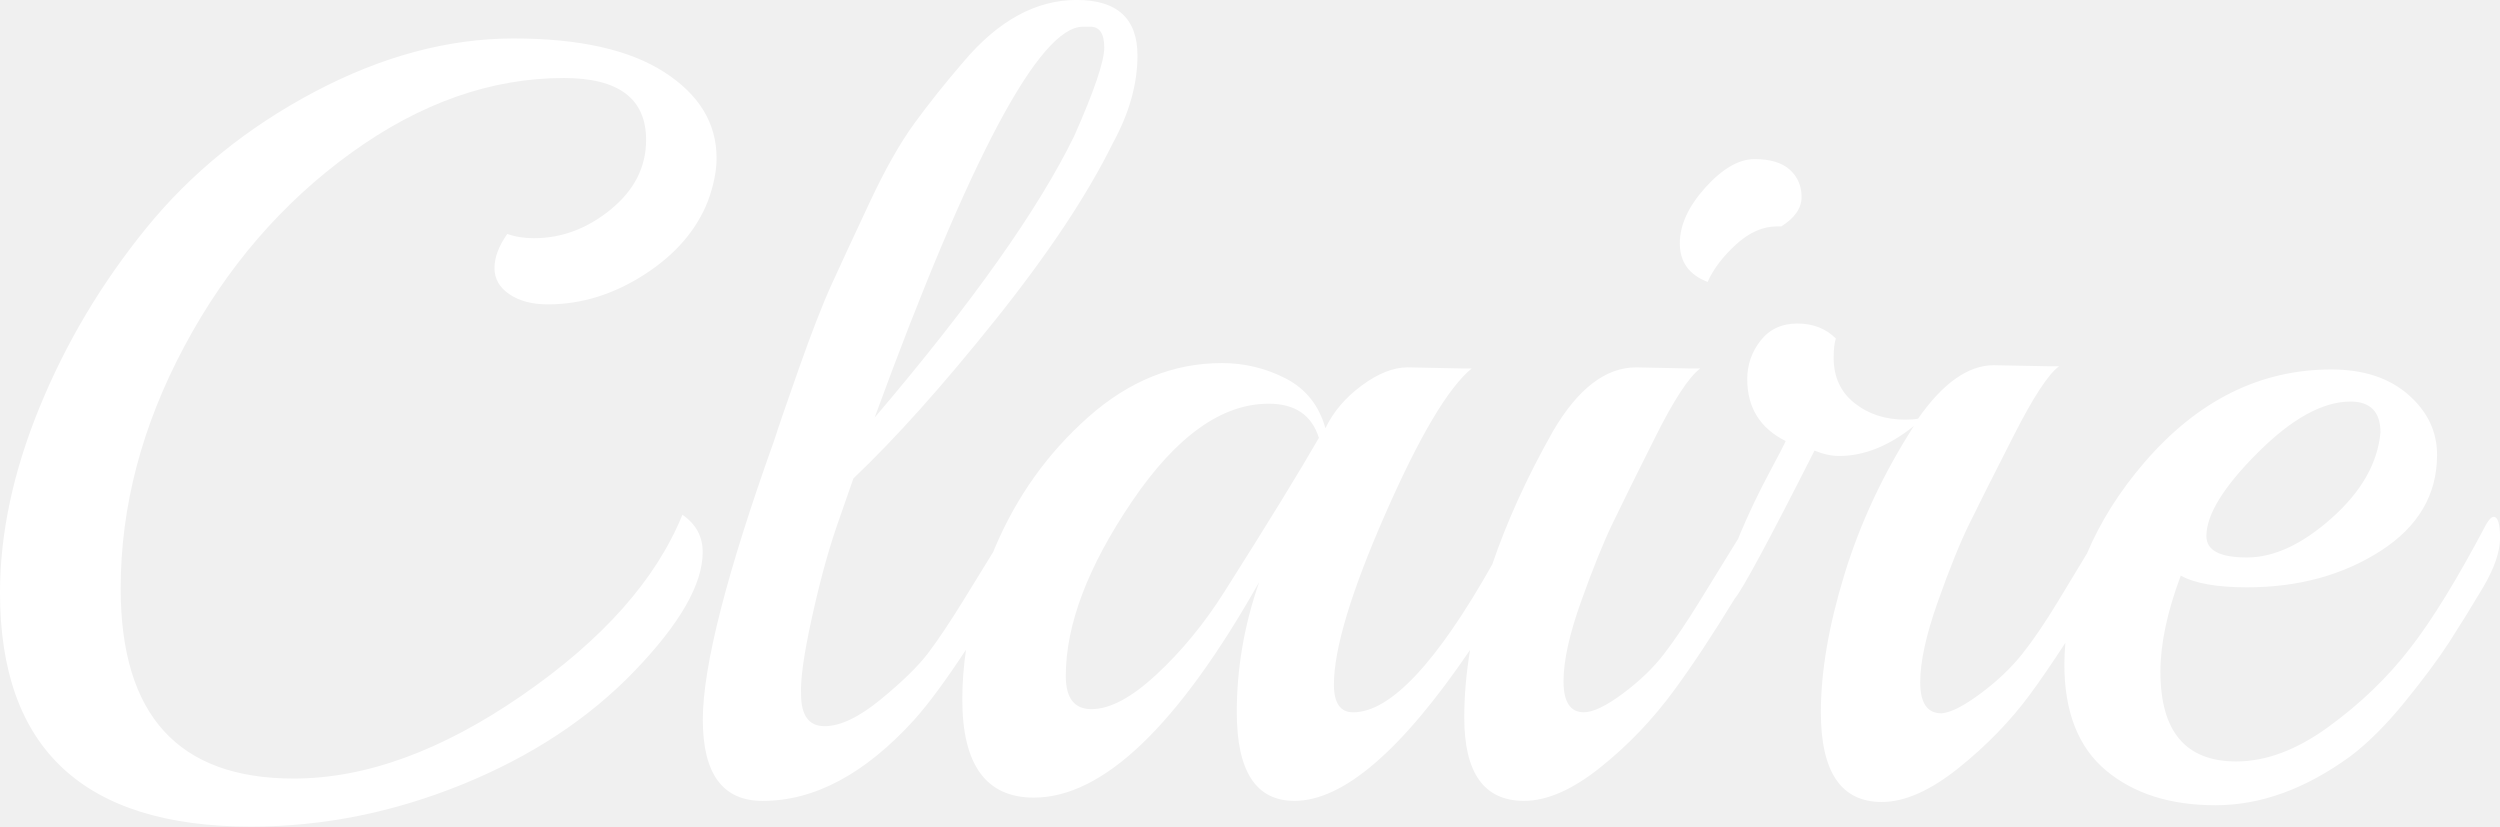
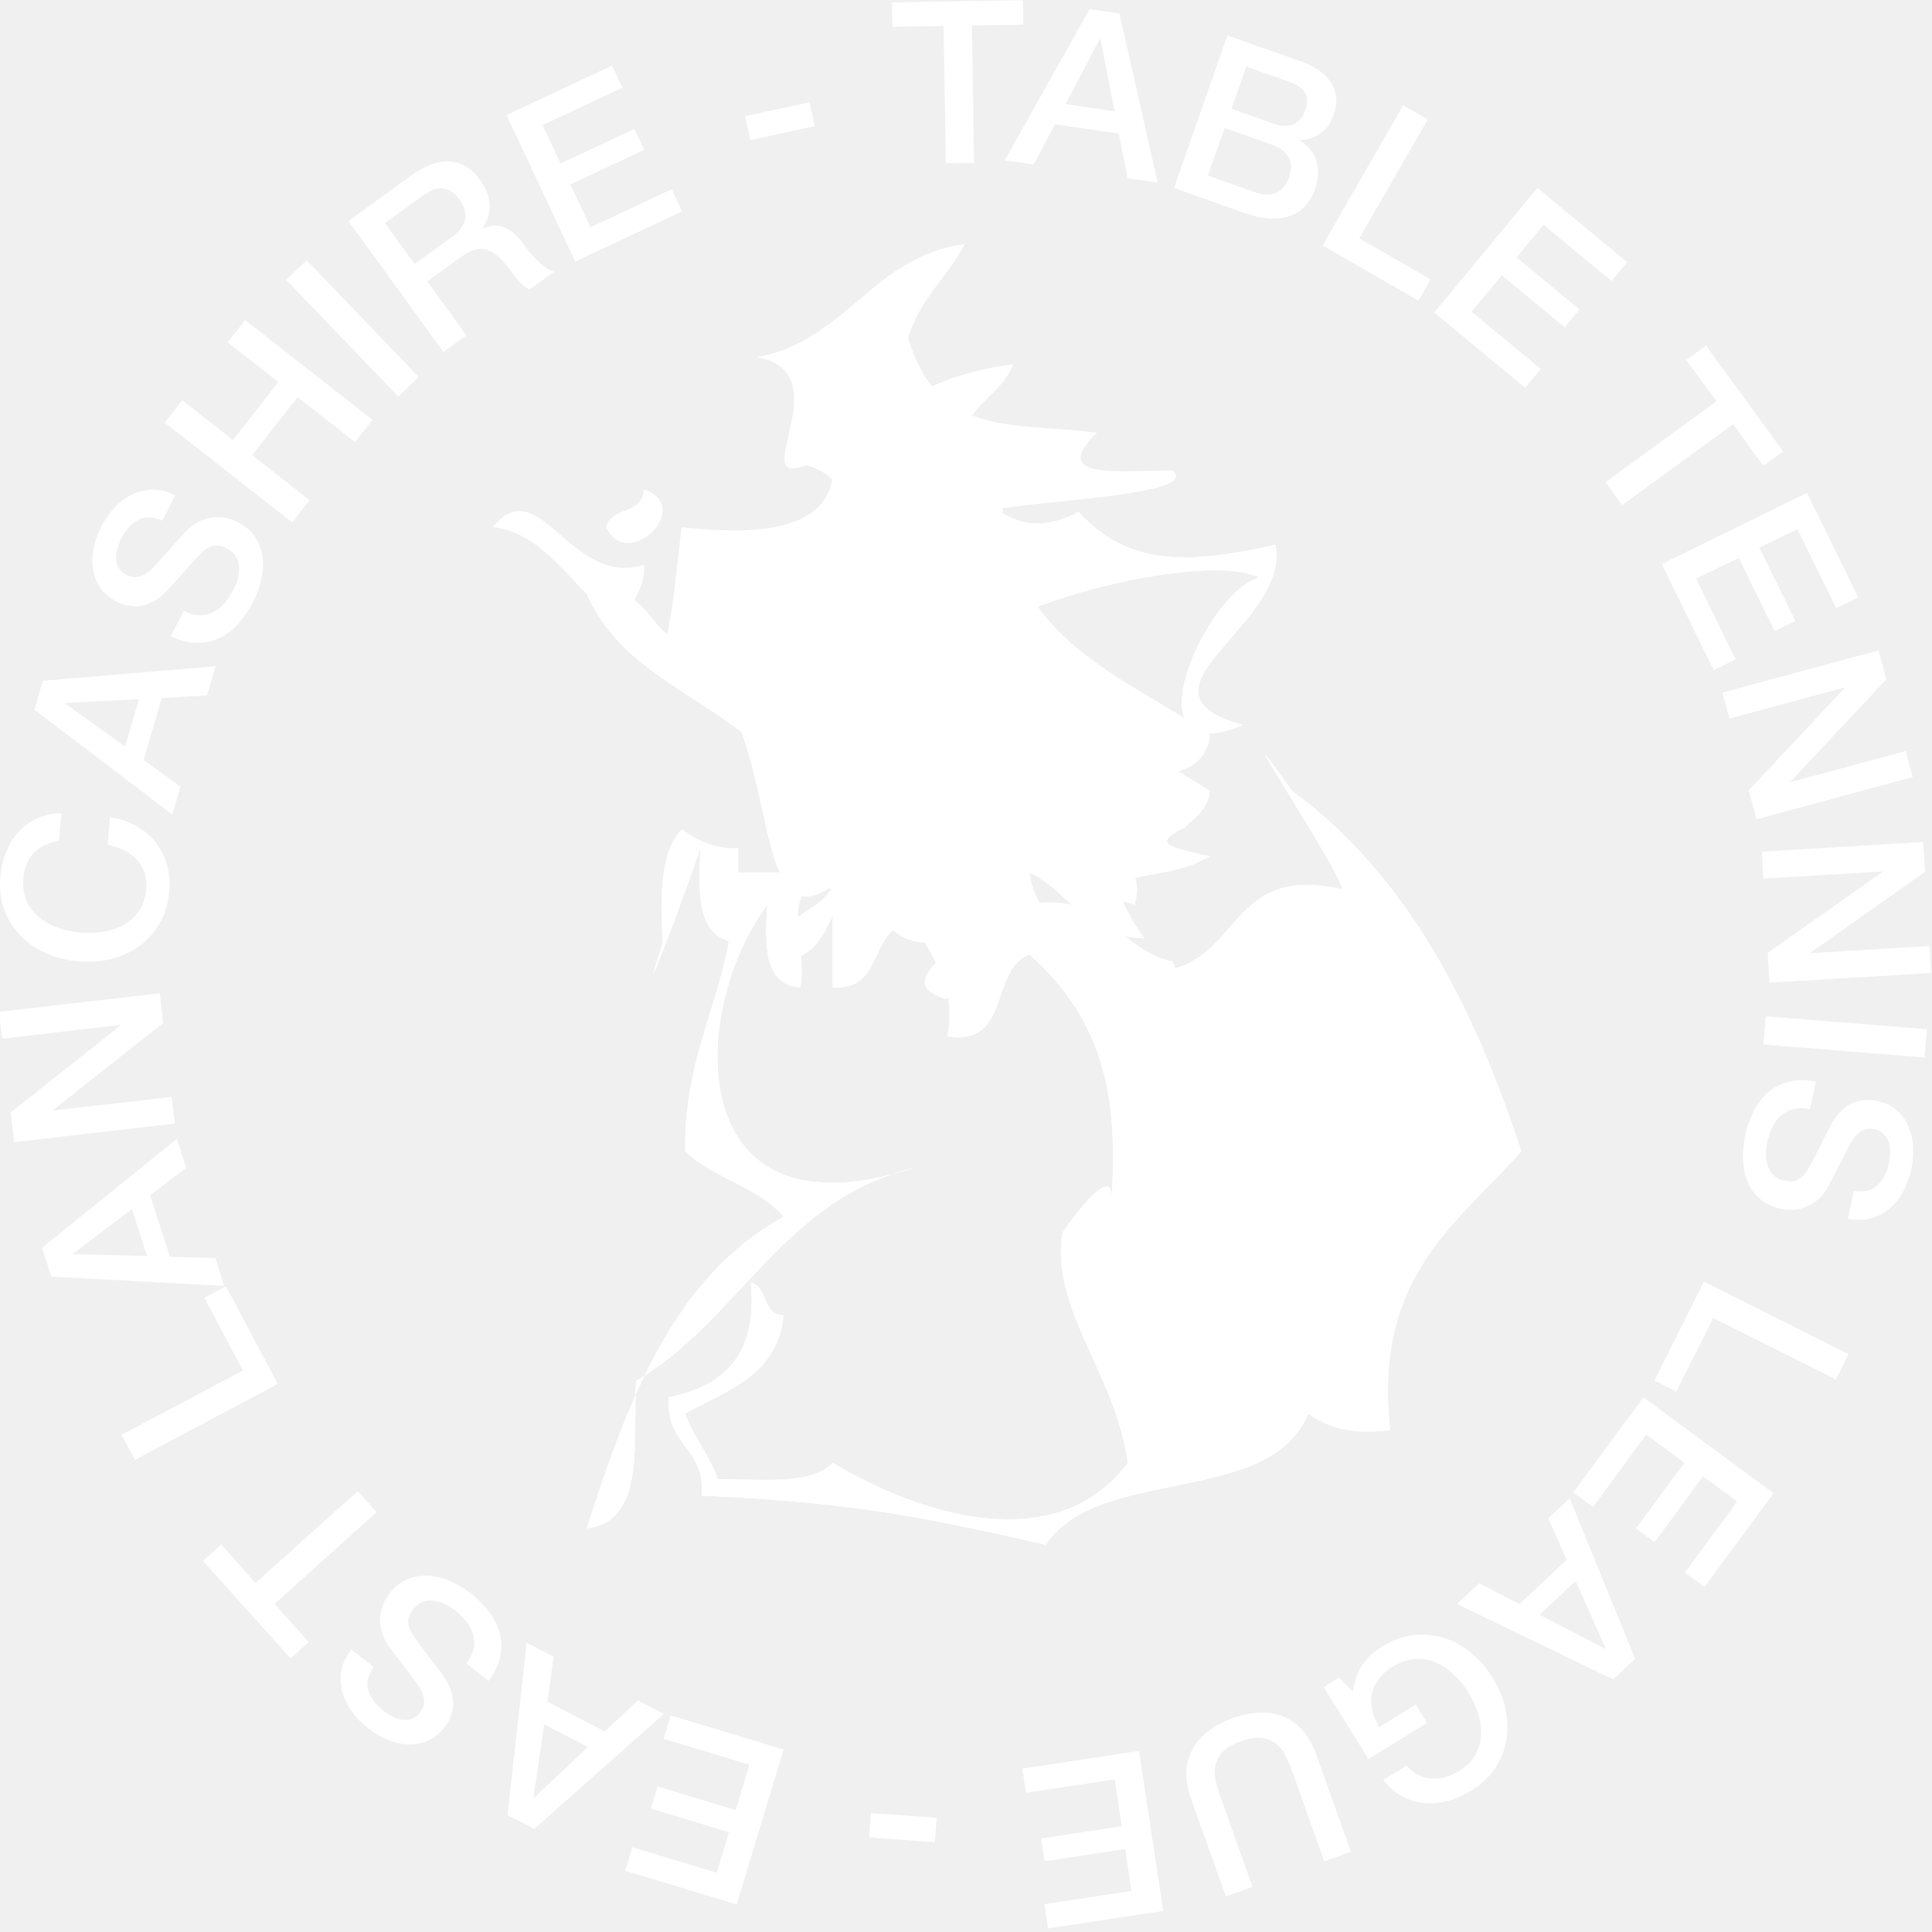
- <svg xmlns="http://www.w3.org/2000/svg" version="1.1" id="Layer_1" x="0px" y="0px" width="200px" height="66.129px" viewBox="0 0 200 66.129" enable-background="new 0 0 200 66.129" xml:space="preserve">
+ <svg xmlns="http://www.w3.org/2000/svg" version="1.1" id="Layer_1" x="0px" y="0px" width="400px" height="400px" viewBox="0 0 400 400" enable-background="new 0 0 400 400" xml:space="preserve">
  <g>
-     <g>
-       <path fill="#FFFFFF" d="M54.592,41.18c-2.108,5.188-6.377,9.996-12.815,14.438c-6.435,4.445-12.529,6.666-18.282,6.666    c-9.228,0-13.841-5.066-13.841-15.205c0-6.551,1.694-13,5.084-19.352c3.387-6.35,7.846-11.518,13.37-15.507    c5.523-3.987,11.192-5.979,17-5.979c4.388,0,6.58,1.652,6.58,4.954c0,2.165-0.94,4.016-2.819,5.554s-3.929,2.307-6.151,2.307    c-0.8,0-1.511-0.114-2.135-0.344c-0.684,0.972-1.025,1.881-1.025,2.736c0,0.854,0.398,1.552,1.193,2.091    c0.8,0.543,1.825,0.811,3.076,0.811c2.678,0,5.255-0.796,7.734-2.391c2.476-1.595,4.17-3.558,5.081-5.894    c0.455-1.251,0.684-2.392,0.684-3.417c0-2.792-1.396-5.083-4.186-6.878c-2.792-1.794-6.808-2.693-12.045-2.693    c-5.241,0-10.554,1.427-15.937,4.273c-5.383,2.85-9.866,6.48-13.455,10.895c-3.588,4.415-6.437,9.197-8.545,14.354    C1.052,37.748,0,42.686,0,47.414c0,12.479,6.691,18.715,20.076,18.715c5.753,0,11.392-1.133,16.919-3.379    c5.523-2.25,10.106-5.266,13.752-9.053c3.646-3.785,5.469-6.963,5.469-9.525C56.217,42.916,55.675,41.922,54.592,41.18z     M136.611,22.554c0.453-1.025,1.207-2.02,2.263-2.989c1.056-0.967,2.147-1.453,3.292-1.453h0.338    c1.086-0.681,1.622-1.465,1.622-2.349c0-0.884-0.313-1.611-0.935-2.181c-0.627-0.566-1.568-0.854-2.822-0.854    c-1.256,0-2.563,0.757-3.932,2.266c-1.362,1.51-2.052,3.002-2.052,4.483C134.389,20.962,135.128,21.987,136.611,22.554z     M199.494,41.348c-0.178,0-0.374,0.207-0.604,0.604c-2.279,4.323-4.313,7.647-6.109,9.948c-1.79,2.312-3.955,4.394-6.487,6.235    c-2.539,1.853-5.001,2.781-7.394,2.781c-4.047,0-6.067-2.396-6.067-7.181c0-2.221,0.542-4.784,1.628-7.686    c1.133,0.625,2.902,0.938,5.296,0.938c4.101,0,7.657-0.972,10.681-2.906c3.017-1.938,4.527-4.5,4.527-7.688    c0-1.881-0.771-3.486-2.311-4.828c-1.537-1.339-3.588-2.008-6.149-2.008c-5.692,0-10.681,2.479-14.948,7.433    c-2.013,2.335-3.533,4.768-4.6,7.29c-0.669,1.108-1.426,2.364-2.283,3.774c-1.049,1.738-2.021,3.161-2.9,4.27    c-0.887,1.111-1.996,2.168-3.336,3.162c-1.336,0.992-2.375,1.525-3.117,1.58c-1.139,0-1.704-0.826-1.704-2.479    c0-1.646,0.469-3.801,1.409-6.446c0.936-2.647,1.791-4.758,2.563-6.326c0.767-1.563,1.937-3.883,3.504-6.959    c1.563-3.075,2.773-4.926,3.632-5.555h-0.856l-4.36-0.084c-2.049,0-4.07,1.423-6.061,4.271c-0.229,0.057-0.572,0.083-1.03,0.083    c-1.593,0-2.942-0.438-4.056-1.324c-1.113-0.879-1.67-2.092-1.67-3.63c0-0.682,0.063-1.197,0.177-1.538    c-0.802-0.796-1.828-1.197-3.076-1.197c-1.255,0-2.235,0.458-2.948,1.368c-0.712,0.912-1.066,1.937-1.066,3.077    c0,2.28,1.023,3.929,3.074,4.957c-0.06,0.168-0.5,1.024-1.326,2.563c-0.824,1.539-1.592,3.147-2.303,4.823    c-0.063,0.151-0.111,0.283-0.17,0.429c-0.107,0.172-0.22,0.353-0.344,0.556c-0.771,1.254-1.682,2.733-2.738,4.444    c-1.05,1.707-2.009,3.119-2.859,4.228c-0.854,1.11-1.952,2.168-3.291,3.162c-1.338,0.991-2.375,1.493-3.117,1.493    c-1.08,0-1.623-0.825-1.623-2.479c0-1.651,0.473-3.787,1.412-6.403c0.939-2.621,1.777-4.703,2.521-6.24    c0.735-1.532,1.862-3.813,3.379-6.834c1.502-3.018,2.713-4.868,3.625-5.549h-0.853l-4.274-0.087c-2.449,0-4.668,1.71-6.664,5.126    c-2.086,3.691-3.685,7.231-4.849,10.639c-4.444,7.881-8.155,11.83-11.128,11.83c-1.023,0-1.538-0.74-1.538-2.219    c0-2.848,1.369-7.396,4.103-13.629c2.736-6.234,5.043-10.125,6.922-11.662h-0.855l-4.27-0.087c-1.139,0-2.363,0.486-3.674,1.453    c-1.313,0.968-2.279,2.108-2.906,3.417c-0.512-1.822-1.565-3.146-3.159-3.973c-1.599-0.826-3.304-1.239-5.126-1.239    c-3.874,0-7.436,1.439-10.68,4.315c-3.248,2.876-5.738,6.362-7.475,10.462c-0.044,0.104-0.082,0.208-0.125,0.313    c-0.706,1.146-1.516,2.461-2.438,3.963c-1.056,1.707-1.982,3.088-2.777,4.145c-0.8,1.055-2.066,2.289-3.803,3.715    c-1.737,1.424-3.232,2.135-4.484,2.135c-1.254,0-1.881-0.854-1.881-2.563c-0.057-1.195,0.229-3.217,0.856-6.068    c0.624-2.844,1.282-5.264,1.962-7.26l1.369-3.928c3.359-3.188,7.146-7.42,11.361-12.69c4.215-5.268,7.349-9.981,9.399-14.14    c1.309-2.391,1.966-4.728,1.966-7.004c0-2.96-1.625-4.444-4.87-4.444c-3.248,0-6.27,1.651-9.059,4.957    c-1.423,1.653-2.718,3.274-3.886,4.869c-1.169,1.596-2.379,3.73-3.63,6.408c-1.254,2.677-2.252,4.827-2.992,6.45    c-0.742,1.622-1.621,3.887-2.647,6.793c-1.025,2.905-1.682,4.812-1.965,5.719c-3.818,10.656-5.724,18.117-5.724,22.386    c0,4.33,1.593,6.494,4.783,6.494c4.159,0,8.202-2.164,12.135-6.494c1.162-1.302,2.543-3.174,4.136-5.603    c-0.19,1.334-0.295,2.66-0.295,3.979c0,5.237,1.909,7.854,5.726,7.854c5.525,0,11.535-5.746,18.028-17.252    c-1.195,3.414-1.796,6.894-1.796,10.42c0,4.729,1.538,7.093,4.613,7.093c3.905,0,8.59-4.033,14.051-12.076    c-0.308,1.854-0.465,3.657-0.465,5.414c0,4.442,1.594,6.662,4.783,6.662c1.821,0,3.848-0.88,6.066-2.646    c2.22-1.768,4.199-3.829,5.935-6.194c1.483-2.015,3.108-4.483,4.863-7.354c0.618-0.729,2.745-4.663,6.372-11.829    c0.688,0.285,1.34,0.431,1.967,0.431c1.996,0,3.984-0.795,5.982-2.396c-2.449,3.815-4.301,7.772-5.557,11.879    c-1.255,4.095-1.883,7.771-1.883,11.019c0,4.783,1.624,7.179,4.874,7.179c1.819,0,3.858-0.897,6.106-2.688    c2.25-1.8,4.175-3.777,5.767-5.938c0.821-1.118,1.761-2.488,2.813-4.104c-0.043,0.567-0.08,1.137-0.08,1.715    c0,3.812,1.117,6.646,3.336,8.496c2.22,1.853,5.138,2.78,8.756,2.78c3.619,0,7.22-1.313,10.809-3.932    c1.422-1.08,2.876-2.535,4.357-4.361c1.479-1.819,2.66-3.411,3.548-4.78c0.88-1.369,1.78-2.822,2.69-4.354    c0.91-1.539,1.36-2.865,1.36-3.974C200,41.91,199.831,41.348,199.494,41.348z M180.611,36.223c2.729-2.73,5.211-4.098,7.431-4.098    c1.59,0,2.396,0.826,2.396,2.475c-0.23,2.455-1.526,4.729-3.892,6.838c-2.364,2.105-4.627,3.16-6.79,3.16    c-2.166,0-3.244-0.563-3.244-1.711C176.512,41.18,177.872,38.959,180.611,36.223z M86.633,2.137h0.597    c0.738,0,1.11,0.555,1.11,1.666c0,1.109-0.799,3.46-2.391,7.05c-2.85,5.864-8.175,13.385-15.978,22.554    C77.602,12.558,83.156,2.137,86.633,2.137z M97.907,47.414c-1.595,2.51-3.389,4.688-5.382,6.539    c-1.993,1.852-3.73,2.779-5.211,2.779c-1.369,0-2.051-0.887-2.051-2.652c0-4.102,1.765-8.756,5.298-13.967    c3.531-5.211,7.177-7.817,10.935-7.817c2.104,0,3.443,0.91,4.016,2.731C103.975,37.707,101.441,41.836,97.907,47.414z" />
-     </g>
+     <path fill="#FFFFFF" d="M185.987,143.328c-0.553,3.944,0.751,6.036,3.394,6.782c-7.765,7.186-12.021-1.511-23.761,3.395   C164.392,142.086,180.336,147.852,185.987,143.328" />
+     <path fill="#FFFFFF" d="M270.844,268.912c5.814-0.707,8.788,5.789,10.188,0c7.36-0.57,1.534,12.035,3.396,16.98   C275.409,284.715,272.968,276.974,270.844,268.912" />
+     <path fill="#FFFFFF" d="M240.296,296.066c0.878-7.945,14.922-1.961,16.972,0C256.392,304.019,242.355,298.023,240.296,296.066" />
+     <path fill="#FFFFFF" d="M138.467,289.273c-0.876,9.947,7.678,10.434,6.792,20.371c30,1.383,44.061,3.967,71.276,10.184   c10.709-16.447,46.521-7.795,54.31-27.158c3.938,2.859,9.102,4.484,16.979,3.396c-3.591-31.867,13.882-42.683,27.148-57.695   c-10.036-30.695-23.996-57.473-47.521-74.678c-17.412-24.694,12.561,20.366,10.185,20.366   c-23.389-5.284-20.836,15.366-37.343,16.97c-9.538-6.298-25.42-6.25-27.15-20.369c8.522,3.93,11.368,13.524,23.762,13.58   c-12.222-17.401,1.384-9.768,13.566-16.974c-19.566-3.833-0.707-3.899,0-13.574c-15.48-9.402-30.632-19.148-37.328-37.34   c11.021-4.935,38.489-11.16,47.522-6.789c-11.477,3.284-27.612,40.789-3.4,30.548c-25.306-7.189,10.049-20.678,6.792-37.334   c-18.324,4.167-30.688,4.29-40.729-6.788c-11.196,5.77-16.965,0.192-23.764-6.789c-3.452-14.775,7.024-15.609,10.182-23.76   c-23.266,2.929-30.415,15.348-44.128,20.364c17.053,4.925,2.693,16.063,13.581,27.151c-3.403-0.011-4.042,2.753-6.785,3.396   c-18.301-7.704-38.11-6.758-30.553,6.792c-8.292-1.894-7.231-13.142-20.367-10.188c10.489,24.589,46.621,23.53,47.524,57.703   H152.04c0.579,23.205-10.534,34.712-10.181,57.708c5.718,5.584,15.252,7.369,20.368,13.574   c-22.688,12.387-32.239,37.91-40.735,64.488c12.15-1.429,9.559-17.604,10.188-30.539c21.424-12.521,30.313-37.582,57.696-44.138   c-48.904,15.929-46.576-33.18-30.543-54.305c-0.506,8.416-0.634,16.469,6.783,16.969c2.059-7-5.476-23.581,6.796-20.361v20.361   c11.082,0.896,7.19-13.17,16.964-13.576c2.851,7.338,8.797,11.583,6.789,23.764c13.295,1.981,8.667-13.963,16.976-16.976   c15.729,14.038,18.376,30.006,16.97,50.913c0.626-9.194-10.154,6.599-10.179,6.793c-2.475,15.656,11.168,29.486,13.565,47.519   c-15.063,20.146-43.944,10.34-61.085,0c-4.375,4.672-14.745,3.354-23.767,3.397c-1.763-5.03-5.021-8.555-6.787-13.586   c8.747-4.817,19.208-7.955,20.368-20.356c-4.482-0.039-3.104-5.957-6.792-6.789C156.896,280.554,149.781,287.013,138.467,289.273" />
+     <path fill="#FFFFFF" d="M155.439,265.521c3.688,0.832,2.31,6.752,6.792,6.791c-1.159,12.401-11.621,15.539-20.366,20.356   c1.764,5.031,5.023,8.556,6.785,13.586c9.021-0.043,19.391,1.271,23.767-3.397c17.142,10.338,46.021,20.145,61.085,0   c-2.397-18.031-16.04-31.861-13.565-47.521c0.022-0.194,10.805-15.987,10.179-6.793c1.406-20.903-1.238-36.875-16.97-50.912   c-8.309,3.012-3.681,18.957-16.976,16.975c2.007-12.181-3.938-16.425-6.789-23.763c-9.772,0.404-5.883,14.474-16.964,13.577   v-20.362c-12.271-3.219-4.736,13.361-6.796,20.362c-7.417-0.502-7.289-8.554-6.783-16.97   c-16.032,21.126-18.361,70.232,30.543,54.304c-27.385,6.558-36.272,31.617-57.696,44.14c-0.628,12.934,1.964,29.11-10.188,30.539   c8.496-26.58,18.047-52.104,40.735-64.49c-5.115-6.203-14.649-7.988-20.366-13.572c-0.36-22.996,10.758-34.506,10.179-57.709   h16.978c-0.903-34.173-37.035-33.114-47.524-57.703c13.136-2.953,12.075,8.294,20.369,10.188   c-7.561-13.55,12.25-14.496,30.551-6.792c2.742-0.644,3.382-3.406,6.785-3.396c-10.888-11.087,3.472-22.228-13.581-27.151   c13.713-5.018,20.862-17.437,44.128-20.364c-3.155,8.149-13.633,8.983-10.182,23.76c6.799,6.98,12.565,12.56,23.764,6.789   c10.042,11.084,22.403,10.955,40.729,6.788c3.257,16.656-32.098,30.146-6.792,37.334c-24.212,10.241-8.074-27.264,3.4-30.548   c-9.033-4.371-36.501,1.854-47.522,6.789c6.696,18.19,21.848,27.938,37.328,37.34c-0.707,9.675-19.566,9.741,0,13.574   c-12.185,7.206-25.788-0.429-13.566,16.974c-12.394-0.056-15.237-9.648-23.762-13.58c1.73,14.118,17.612,14.07,27.15,20.37   c16.508-1.603,13.954-22.254,37.343-16.971c2.376,0-27.597-45.062-10.185-20.366c23.523,17.205,37.483,43.984,47.521,74.677   c-13.269,15.017-30.739,25.83-27.148,57.697c-7.88,1.088-13.042-0.537-16.979-3.396c-7.789,19.361-43.601,10.709-54.31,27.156   c-27.217-6.215-41.276-8.801-71.274-10.182c0.884-9.939-7.67-10.424-6.792-20.371C149.781,287.013,156.896,280.554,155.439,265.521    M165.62,153.505c11.738-4.904,15.996,3.791,23.761-3.395c-2.643-0.746-3.938-2.838-3.394-6.782   C180.336,147.852,164.392,142.086,165.62,153.505 M308.18,231.582c-7.919,1.033-14.613,7.238-16.977-3.408   c23.166-11.813,1.875-35.856-13.567-40.722c1.583,0.5-2.172,6.65-3.393,6.788c3.646-0.422-15.62-9.111-13.579-3.395   c-3.888,10.674,5.328,8.246,6.787,13.576c-8.496-0.43-10.626-6.478-13.579,3.396c16.306-1.494,15.239,16.43,23.764,13.567   c-0.813,4.851-5.593,5.734-6.794,10.193C282.035,235.429,304.372,248.334,308.18,231.582 M233.502,238.369   c0.391-6.424,11.229-2.354,10.19-10.195c-6.321,3.255-11.346-10.151-13.579,0c2.649,0.757,3.942,2.853,3.389,6.796   C231.621,234.961,229.649,237.72,233.502,238.369 M294.609,245.152c-2.315,10.617-10.339,5.713-13.577,0   c1.337,5.838-5.037,8.697,0,10.188C280.369,253.515,307.51,256.363,294.609,245.152 M284.428,285.892   c-1.862-4.945,3.964-17.554-3.396-16.98c-1.398,5.789-4.372-0.707-10.188,0C272.968,276.974,275.409,284.715,284.428,285.892    M257.265,296.066c-2.05-1.961-16.094-7.945-16.972,0C242.355,298.023,256.392,304.019,257.265,296.066" />
+     <path fill="#FFFFFF" d="M270.844,231.582c1.2-4.459,5.98-5.346,6.793-10.192c-8.522,2.858-7.458-15.064-23.764-13.568   c2.953-9.875,5.084-3.828,13.579-3.398c-1.459-5.327-10.675-2.899-6.786-13.575c-2.041-5.718,17.225,2.973,13.578,3.395   c1.221-0.138,4.976-6.288,3.393-6.788c15.442,4.865,36.733,28.915,13.567,40.724c2.361,10.646,9.058,4.44,16.977,3.405   C304.372,248.334,282.035,235.429,270.844,231.582" />
+     <path fill="#FFFFFF" d="M233.502,234.969c0.556-3.943-0.737-6.039-3.389-6.796c2.233-10.151,7.258,3.255,13.579,0   c1.038,7.841-9.802,3.775-10.19,10.195C229.649,237.72,231.621,234.961,233.502,234.969" />
+     <path fill="#FFFFFF" d="M281.032,255.34c-5.037-1.487,1.337-4.35,0-10.188c3.238,5.713,11.262,10.617,13.577,0   C307.51,256.363,280.369,253.515,281.032,255.34" />
+     <path fill="#FFFFFF" d="M133.289,101.321c10.595,3.458-3.297,17.345-7.816,7.82C126.435,104.898,133.244,106.49,133.289,101.321" />
+     <path fill="#FFFFFF" d="M258.398,238.158c-23.593-10.279-35.616-32.145-50.829-50.826c-5.646,4.783-5.93,14.923-11.731,19.557   c-11.986-3.849,4.504-10.438,3.919-15.649c-9.03,9.093-20.808,0.969-19.556-11.727c-9.178,3.845-6.485,19.572-19.543,19.549   c-0.677-9.795,8.76-9.489,11.732-15.64c-19.969,14.238-8.205-45.061-35.196-46.919c2.695-14.521,1.892-10.219,3.92-27.361   c23.23,2.592,32.97-2.275,31.276-15.646c-23.124,13.444,3.988-15.969-15.643-19.546c18.627-3.521,23.649-20.665,43.008-23.456   c-3.519,6.915-9.445,11.417-11.731,19.545c6.306,20.563,21.104,17.291,39.102,19.551c-10.349,9.989,5.349,7.758,15.643,7.818   c5.863,4.866-24.967,6.091-35.197,7.818c2.429,27.552,25.215,34.737,43.008,46.915c-0.936,6.881-6.725,8.913-15.636,7.823   c1.704,4.809,5.002,8.026,11.727,7.818c0.661,8.477-13.859,1.773-19.542,3.908c0.04,7.771,10.665,4.973,7.815,15.639   c-12.25-3.393-21.602-9.688-27.372-19.546c-10.625,3.576,10.426,7.269,3.914,19.546c17.633-3.292,19.516,9.146,31.283,11.729    M148.925,136.503c5.686,6.047,20.017,3.447,31.275,3.911C183.926,114.581,158.227,131.525,148.925,136.503" />
+     <path fill="#FFFFFF" d="M102.014,109.141c9.696-11.959,15.916,12.488,31.272,7.816c0.823,6.689-6.667,10.125,0,11.729   C122.355,130.822,115.941,110.38,102.014,109.141" />
+     <path fill="#FFFFFF" d="M141.113,171.694c3.144,2.071,6.34,4.079,11.721,3.913v19.545c-8.541-0.575-8.389-9.848-7.813-19.545   c-2.207,6.979-14.368,39.395-7.827,19.545C136.684,185.517,136.611,176.313,141.113,171.694" />
+     <polygon fill="#FFFFFF" points="184.679,0.484 211.793,0.038 211.868,5.106 201.219,5.277 201.683,33.706 195.823,33.804    195.361,5.375 184.76,5.543  " />
+     <path fill="#FFFFFF" d="M225.577,1.895l6.17,0.9l7.946,35.008l-6.224-0.91l-1.835-9.228l-13.227-1.926l-4.394,8.323l-5.991-0.872   L225.577,1.895z M220.624,21.559l10.121,1.477l-2.892-14.979l-0.144-0.018L220.624,21.559z" />
+     <path fill="#FFFFFF" d="M254.116,7.332l15.356,5.432c2.821,1.004,4.854,2.452,6.114,4.357c1.257,1.903,1.409,4.165,0.476,6.792   c-0.553,1.59-1.437,2.813-2.613,3.674c-1.188,0.856-2.604,1.348-4.271,1.449l-0.023,0.092c1.795,1.101,2.94,2.54,3.445,4.326   c0.491,1.789,0.361,3.759-0.401,5.908c-0.436,1.234-1.069,2.315-1.889,3.234c-0.829,0.918-1.854,1.604-3.064,2.052   c-1.223,0.45-2.647,0.643-4.287,0.576c-1.646-0.063-3.472-0.459-5.499-1.186l-14.398-5.128L254.116,7.332z M250.071,36.354   l9.771,3.457c1.682,0.597,3.133,0.628,4.381,0.088c1.225-0.543,2.13-1.608,2.695-3.203c0.547-1.559,0.512-2.924-0.118-4.096   c-0.628-1.166-1.789-2.052-3.464-2.648l-9.78-3.457L250.071,36.354z M254.963,22.513l9.032,3.19   c1.329,0.469,2.562,0.485,3.72,0.045c1.145-0.438,1.969-1.366,2.466-2.779c0.565-1.595,0.565-2.854,0-3.784   c-0.565-0.932-1.605-1.661-3.105-2.19l-9.021-3.199L254.963,22.513z" />
+     <polygon fill="#FFFFFF" points="290.516,21.792 295.604,24.714 281.433,49.362 296.188,57.851 293.668,62.244 273.816,50.831  " />
+     <polygon fill="#FFFFFF" points="318.308,38.901 336.882,54.276 333.65,58.185 319.581,46.541 313.991,53.3 327.01,64.074    323.951,67.756 310.942,56.99 304.68,64.541 319.008,76.388 315.768,80.292 296.94,64.705  " />
+     <polygon fill="#FFFFFF" points="353.219,71.545 369.182,93.466 365.086,96.448 358.821,87.838 335.84,104.574 332.382,99.837    355.363,83.098 349.123,74.528  " />
+     <polygon fill="#FFFFFF" points="374.117,102.04 384.735,123.69 380.183,125.924 372.136,109.539 364.26,113.4 371.712,128.565    367.406,130.671 359.976,115.505 351.166,119.82 359.344,136.503 354.802,138.735 344.04,116.786  " />
+     <polygon fill="#FFFFFF" points="388.927,134.658 390.548,140.645 370.7,161.837 370.72,161.927 394.552,155.499 396.005,160.886    363.663,169.619 362.052,163.636 381.863,142.5 381.827,142.363 358.049,148.781 356.594,143.388  " />
+     <polygon fill="#FFFFFF" points="398.187,174.336 398.555,180.514 374.824,197.249 374.839,197.339 399.469,195.875    399.801,201.449 366.346,203.441 365.994,197.256 389.678,180.578 389.665,180.432 365.086,181.893 364.75,176.325  " />
+     <polygon fill="#FFFFFF" points="398.949,213.088 398.47,218.927 365.092,216.263 365.552,210.416  " />
+     <path fill="#FFFFFF" d="M374.715,229.652c-1.263-0.271-2.367-0.279-3.35-0.055c-0.981,0.237-1.843,0.684-2.568,1.323   c-0.728,0.64-1.334,1.438-1.806,2.384c-0.479,0.93-0.821,1.975-1.084,3.145c-0.271,1.25-0.354,2.35-0.25,3.307   c0.1,0.949,0.325,1.732,0.663,2.388c0.339,0.649,0.782,1.162,1.336,1.551c0.539,0.356,1.106,0.606,1.725,0.744   c1.257,0.264,2.247,0.18,2.967-0.254c0.706-0.438,1.259-0.963,1.646-1.586c0.687-1.064,1.369-2.341,2.089-3.8   c0.72-1.461,1.611-3.266,2.714-5.396c0.684-1.326,1.407-2.387,2.206-3.197c0.796-0.801,1.618-1.396,2.464-1.799   c0.854-0.393,1.723-0.611,2.597-0.666c0.873-0.047,1.74,0.008,2.598,0.193c1.647,0.36,3.002,1.014,4.062,1.959   c1.07,0.946,1.875,2.071,2.429,3.377c0.545,1.299,0.857,2.715,0.938,4.229c0.076,1.521-0.047,3.008-0.357,4.478   c-0.381,1.717-0.942,3.27-1.71,4.692c-0.771,1.42-1.722,2.607-2.852,3.558c-1.134,0.961-2.42,1.643-3.863,2.035   c-1.439,0.395-3.018,0.405-4.737,0.03l1.236-5.731c2.143,0.313,3.784-0.092,4.93-1.188c1.157-1.102,1.938-2.635,2.361-4.635   c0.144-0.664,0.221-1.371,0.239-2.1c0.016-0.734-0.073-1.433-0.282-2.076c-0.19-0.652-0.519-1.23-0.995-1.724   c-0.471-0.502-1.108-0.84-1.938-1.026c-1.163-0.248-2.148-0.082-2.961,0.504c-0.813,0.57-1.514,1.414-2.104,2.498   c-0.057,0.108-0.282,0.569-0.697,1.356c-0.399,0.793-0.859,1.688-1.354,2.662c-0.508,0.98-0.988,1.938-1.462,2.881   c-0.469,0.933-0.813,1.604-1.027,2.002c-0.566,1.011-1.232,1.841-1.98,2.509c-0.752,0.672-1.557,1.194-2.42,1.565   c-0.859,0.377-1.751,0.605-2.67,0.683c-0.899,0.065-1.791,0.024-2.645-0.156c-1.847-0.408-3.324-1.119-4.469-2.146   c-1.141-1.016-1.993-2.231-2.544-3.633c-0.563-1.408-0.879-2.932-0.922-4.565c-0.049-1.636,0.105-3.281,0.456-4.896   c0.389-1.867,1.003-3.576,1.82-5.133c0.802-1.545,1.812-2.838,3.027-3.853c1.198-1.018,2.64-1.737,4.271-2.151   c1.646-0.42,3.479-0.43,5.507-0.027L374.715,229.652z" />
+     <polygon fill="#FFFFFF" points="382.735,280.365 380.121,285.607 354.699,272.877 347.068,288.105 342.54,285.832 352.79,265.355     " />
+     <polygon fill="#FFFFFF" points="367.206,309.156 352.901,328.572 348.842,325.576 359.658,310.875 352.591,305.672    342.575,319.277 338.719,316.431 348.736,302.834 340.838,297.027 329.826,311.988 325.736,308.988 340.236,289.302  " />
+     <path fill="#FFFFFF" d="M338.541,343.437l-4.564,4.262l-32.33-15.607l4.586-4.305l8.362,4.32l9.761-9.152l-3.781-8.613l4.412-4.129   L338.541,343.437z M326.234,327.304l-7.456,7l13.519,7.063l0.098-0.096L326.234,327.304z" />
+     <path fill="#FFFFFF" d="M274.057,349.302l3.204-1.966l2.813,2.882c0.403-2.335,1.088-4.214,2.056-5.619   c0.971-1.396,2.313-2.646,4.042-3.715c2.137-1.313,4.287-2.099,6.468-2.351c2.165-0.27,4.259-0.078,6.268,0.566   c2.008,0.625,3.895,1.662,5.632,3.078c1.741,1.43,3.243,3.168,4.512,5.207c1.249,2.03,2.114,4.135,2.604,6.334   c0.492,2.196,0.582,4.336,0.237,6.424c-0.326,2.078-1.103,4.031-2.299,5.871c-1.195,1.848-2.855,3.422-4.985,4.729   c-1.543,0.955-3.149,1.658-4.792,2.107c-1.655,0.444-3.274,0.61-4.872,0.467c-1.589-0.139-3.133-0.594-4.604-1.373   c-1.471-0.783-2.8-1.914-3.968-3.395l4.872-3.009c0.706,0.851,1.507,1.494,2.38,1.925c0.869,0.436,1.79,0.684,2.753,0.756   c0.961,0.071,1.924-0.031,2.897-0.304c0.976-0.271,1.907-0.678,2.823-1.233c1.513-0.945,2.635-2.06,3.364-3.353   c0.729-1.299,1.121-2.664,1.171-4.116c0.066-1.453-0.139-2.937-0.615-4.447c-0.471-1.498-1.12-2.935-1.956-4.299   c-0.852-1.355-1.828-2.586-2.968-3.679c-1.145-1.112-2.366-1.95-3.688-2.549c-1.328-0.598-2.742-0.865-4.222-0.795   c-1.481,0.064-2.981,0.578-4.496,1.4c-1.293,0.762-2.318,1.614-3.084,2.588c-0.762,0.965-1.273,2-1.53,3.092   c-0.27,1.109-0.26,2.24,0,3.443c0.257,1.209,0.748,2.403,1.453,3.621l7.59-4.681l2.339,3.793l-12.134,7.494L274.057,349.302z" />
+     <path fill="#FFFFFF" d="M279.704,383.402l-5.524,1.975l-6.552-18.387c-0.375-1.063-0.816-2.119-1.311-3.176   c-0.498-1.055-1.127-1.92-1.921-2.613c-0.806-0.699-1.792-1.156-2.983-1.361c-1.182-0.217-2.676,0.013-4.474,0.654   c-1.798,0.629-3.091,1.41-3.883,2.324c-0.78,0.912-1.264,1.893-1.438,2.926c-0.176,1.045-0.127,2.119,0.164,3.26   c0.274,1.119,0.618,2.214,0.995,3.277l6.553,18.379l-5.524,1.979l-7.203-20.193c-0.729-2.031-1.042-3.914-0.961-5.641   c0.091-1.72,0.521-3.287,1.285-4.711c0.774-1.421,1.862-2.671,3.277-3.732c1.414-1.066,3.089-1.953,5.028-2.643   c1.951-0.693,3.802-1.074,5.579-1.144c1.762-0.065,3.409,0.197,4.896,0.818c1.493,0.619,2.814,1.553,3.974,2.84   c1.154,1.285,2.094,2.945,2.813,4.979L279.704,383.402z" />
+     <polygon fill="#FFFFFF" points="240.837,395.646 216.992,399.257 216.231,394.238 234.27,391.51 232.965,382.84 216.266,385.363    215.541,380.635 232.252,378.105 230.794,368.406 212.418,371.187 211.663,366.179 235.827,362.517  " />
+     <polygon fill="#FFFFFF" points="193.561,381.392 179.942,380.429 180.302,375.383 193.921,376.344  " />
+     <polygon fill="#FFFFFF" points="152.53,394.287 129.457,387.312 130.917,382.453 148.389,387.74 150.928,379.342 134.761,374.461    136.148,369.869 152.314,374.763 155.151,365.379 137.369,359.996 138.839,355.15 162.231,362.222  " />
+     <path fill="#FFFFFF" d="M110.603,378.664l-5.537-2.871l3.979-35.678l5.578,2.898l-1.294,9.315l11.87,6.146l6.873-6.41l5.371,2.791   L110.603,378.664z M121.731,361.709l-9.08-4.707l-2.178,15.093l0.127,0.063L121.731,361.709z" />
+     <path fill="#FFFFFF" d="M96.541,344.381c0.797-1.008,1.3-2.004,1.515-2.987c0.215-0.984,0.189-1.947-0.063-2.89   c-0.262-0.934-0.708-1.815-1.347-2.659c-0.637-0.839-1.421-1.617-2.357-2.354c-1.006-0.791-1.96-1.346-2.854-1.664   c-0.899-0.33-1.719-0.486-2.448-0.467c-0.729,0.016-1.382,0.199-1.96,0.521c-0.571,0.328-1.049,0.742-1.44,1.23   c-0.787,1.006-1.141,1.938-1.064,2.764c0.079,0.847,0.313,1.57,0.703,2.193c0.671,1.076,1.498,2.256,2.501,3.539   c1,1.289,2.219,2.891,3.654,4.803c0.907,1.191,1.541,2.312,1.915,3.379c0.379,1.07,0.55,2.076,0.531,3.012   c-0.018,0.937-0.197,1.808-0.531,2.623c-0.336,0.806-0.776,1.558-1.315,2.236c-1.043,1.328-2.215,2.264-3.54,2.814   c-1.311,0.541-2.674,0.764-4.085,0.684c-1.416-0.063-2.82-0.402-4.218-0.998c-1.397-0.6-2.688-1.369-3.868-2.285   c-1.376-1.074-2.541-2.276-3.481-3.584c-0.938-1.317-1.59-2.699-1.953-4.127c-0.364-1.438-0.402-2.889-0.129-4.365   c0.277-1.477,0.959-2.901,2.039-4.274l4.616,3.612c-1.208,1.806-1.568,3.449-1.085,4.964c0.484,1.399,1.53,2.889,3.126,4.143   c0.542,0.437,1.139,0.814,1.794,1.137c0.647,0.34,1.312,0.56,1.987,0.668c0.667,0.109,1.332,0.063,1.982-0.137   c0.656-0.201,1.244-0.643,1.766-1.303c0.731-0.943,1.014-1.898,0.854-2.879c-0.161-0.986-0.607-1.98-1.333-2.978   c-0.074-0.104-0.384-0.52-0.911-1.225c-0.535-0.723-1.135-1.514-1.796-2.392c-0.666-0.891-1.312-1.739-1.951-2.571   c-0.637-0.83-1.087-1.433-1.353-1.81c-0.65-0.942-1.112-1.903-1.384-2.875c-0.276-0.969-0.396-1.922-0.354-2.864   c0.043-0.939,0.233-1.839,0.563-2.687c0.326-0.854,0.763-1.619,1.3-2.32c1.163-1.473,2.448-2.504,3.873-3.067   c1.429-0.578,2.893-0.818,4.395-0.707c1.504,0.108,3.006,0.504,4.507,1.178c1.495,0.668,2.896,1.521,4.198,2.543   c1.502,1.174,2.776,2.471,3.813,3.883c1.04,1.41,1.755,2.884,2.145,4.414c0.381,1.533,0.405,3.138,0.058,4.791   c-0.337,1.658-1.136,3.313-2.387,4.963L96.541,344.381z" />
+     <polygon fill="#FFFFFF" points="60.145,343.344 42.031,323.177 45.801,319.793 52.918,327.722 74.071,308.719 77.989,313.076    56.834,332.078 63.916,339.965  " />
+     <polygon fill="#FFFFFF" points="27.942,302.25 25.184,297.068 50.292,283.734 42.303,268.689 46.774,266.316 57.518,286.527  " />
+     <path fill="#FFFFFF" d="M10.621,264.297l-1.913-5.946l27.907-22.564l1.93,5.982l-7.465,5.707l4.107,12.729l9.403,0.271l1.86,5.764   L10.621,264.297z M30.452,260.045l-3.144-9.725l-12.156,9.207l0.039,0.137L30.452,260.045z" />
+     <polygon fill="#FFFFFF" points="2.91,236.469 2.199,230.32 24.965,212.302 24.951,212.197 0.434,215.037 -0.201,209.482    33.08,205.646 33.785,211.806 11.059,229.765 11.077,229.904 35.547,227.099 36.188,232.633  " />
+     <path fill="#FFFFFF" d="M12.207,174.092c-0.989,0.163-1.903,0.431-2.751,0.796c-0.85,0.362-1.602,0.868-2.257,1.501   c-0.646,0.635-1.177,1.396-1.584,2.286c-0.409,0.89-0.671,1.942-0.771,3.16c-0.155,1.772,0.068,3.334,0.671,4.694   c0.603,1.353,1.472,2.49,2.603,3.402c1.125,0.916,2.438,1.641,3.936,2.157c1.491,0.521,3.03,0.853,4.617,0.992   c1.593,0.14,3.168,0.076,4.729-0.174c1.56-0.26,2.973-0.736,4.244-1.44c1.273-0.706,2.316-1.677,3.147-2.907   c0.829-1.228,1.322-2.735,1.479-4.4c0.112-1.307-0.013-2.479-0.374-3.517c-0.366-1.038-0.916-1.946-1.646-2.732   c-0.732-0.783-1.611-1.425-2.634-1.928c-1.024-0.497-2.14-0.858-3.344-1.089l0.497-5.702c1.98,0.297,3.772,0.888,5.356,1.76   c1.586,0.877,2.93,1.995,4.022,3.339c1.086,1.354,1.88,2.899,2.394,4.64c0.506,1.738,0.671,3.625,0.5,5.646   c-0.223,2.494-0.88,4.694-1.968,6.592c-1.093,1.895-2.495,3.461-4.203,4.694c-1.711,1.229-3.649,2.123-5.831,2.672   c-2.188,0.548-4.478,0.712-6.878,0.501c-2.369-0.204-4.579-0.77-6.633-1.684c-2.053-0.917-3.818-2.13-5.285-3.642   c-1.472-1.508-2.584-3.292-3.352-5.353c-0.761-2.063-1.037-4.338-0.818-6.83c0.169-1.868,0.579-3.606,1.238-5.217   c0.655-1.604,1.526-2.993,2.62-4.174c1.092-1.176,2.37-2.091,3.845-2.747c1.466-0.656,3.113-1.002,4.94-1.033L12.207,174.092z" />
+     <path fill="#FFFFFF" d="M7.122,146.936l1.749-5.987l35.763-3.009l-1.756,6.038l-9.39,0.53l-3.748,12.838l7.635,5.499l-1.691,5.809   L7.122,146.936z M25.912,154.568l2.862-9.815l-15.23,0.783l-0.043,0.136L25.912,154.568z" />
+     <path fill="#FFFFFF" d="M38.052,126.473c1.146,0.584,2.218,0.886,3.227,0.907c1.006,0.021,1.938-0.188,2.819-0.618   c0.865-0.431,1.652-1.046,2.35-1.827c0.693-0.787,1.313-1.709,1.856-2.771c0.579-1.139,0.942-2.177,1.093-3.125   c0.145-0.942,0.134-1.77-0.025-2.486c-0.164-0.718-0.458-1.32-0.888-1.822c-0.431-0.499-0.924-0.891-1.481-1.172   c-1.143-0.583-2.119-0.756-2.925-0.521c-0.805,0.239-1.476,0.608-2.012,1.104c-0.926,0.861-1.925,1.911-2.99,3.137   c-1.066,1.236-2.406,2.742-4.017,4.516c-0.985,1.112-1.962,1.953-2.942,2.528c-0.975,0.572-1.924,0.941-2.848,1.101   c-0.931,0.161-1.818,0.157-2.68-0.02c-0.856-0.175-1.679-0.462-2.459-0.856c-1.502-0.766-2.646-1.74-3.428-2.932   c-0.778-1.188-1.271-2.479-1.472-3.883c-0.201-1.402-0.139-2.843,0.177-4.333c0.318-1.483,0.819-2.898,1.501-4.236   c0.794-1.558,1.747-2.931,2.856-4.097c1.103-1.177,2.325-2.081,3.667-2.716c1.345-0.63,2.762-0.956,4.26-0.964   c1.496-0.013,3.027,0.385,4.581,1.174l-2.662,5.228c-1.991-0.843-3.683-0.873-5.071-0.109c-1.393,0.771-2.546,2.051-3.474,3.863   c-0.313,0.616-0.566,1.272-0.771,1.979c-0.199,0.703-0.293,1.396-0.267,2.081c0.023,0.678,0.2,1.313,0.521,1.918   c0.319,0.603,0.86,1.1,1.611,1.48c1.063,0.542,2.057,0.638,2.996,0.289c0.928-0.354,1.819-0.979,2.667-1.879   c0.081-0.1,0.422-0.478,1.021-1.139c0.599-0.659,1.269-1.396,1.997-2.226c0.734-0.816,1.451-1.617,2.151-2.4   c0.697-0.787,1.199-1.349,1.508-1.679c0.81-0.824,1.658-1.453,2.56-1.913c0.895-0.452,1.813-0.75,2.744-0.894   c0.929-0.136,1.845-0.129,2.748,0.03c0.903,0.163,1.74,0.438,2.521,0.836c1.667,0.853,2.93,1.922,3.766,3.208   c0.83,1.289,1.346,2.68,1.533,4.181c0.182,1.491,0.085,3.046-0.289,4.646c-0.379,1.595-0.939,3.134-1.69,4.61   c-0.866,1.703-1.892,3.195-3.076,4.485c-1.188,1.293-2.494,2.281-3.924,2.954c-1.436,0.673-2.995,1.001-4.689,0.981   c-1.691-0.021-3.46-0.484-5.317-1.396L38.052,126.473z" />
+     <polygon fill="#FFFFFF" points="34.113,87.502 37.733,82.886 48.223,91.102 57.622,79.099 47.139,70.883 50.756,66.265    77.124,86.922 73.505,91.535 61.615,82.223 52.209,94.227 64.099,103.546 60.484,108.156  " />
+     <polygon fill="#FFFFFF" points="59.263,57.956 63.49,53.894 86.697,78.046 82.472,82.114  " />
+     <path fill="#FFFFFF" d="M72.143,45.76l12.952-9.391c2.989-2.17,5.694-3.146,8.129-2.937c2.429,0.208,4.48,1.469,6.147,3.77   c0.939,1.292,1.523,2.499,1.76,3.626c0.24,1.121,0.287,2.126,0.157,3.014c-0.13,0.886-0.354,1.619-0.689,2.205   c-0.327,0.591-0.58,1-0.752,1.244l0.061,0.074c0.441-0.239,0.966-0.433,1.58-0.575c0.616-0.133,1.289-0.125,2.017,0.024   c0.726,0.145,1.477,0.48,2.26,1c0.778,0.515,1.557,1.301,2.322,2.364c1.159,1.597,2.325,2.96,3.519,4.093   c1.182,1.128,2.231,1.788,3.142,1.978l-5.094,3.688c-0.775-0.324-1.452-0.818-2.027-1.48c-0.576-0.669-1.104-1.325-1.582-1.984   c-0.899-1.235-1.751-2.251-2.552-3.043c-0.806-0.792-1.626-1.329-2.465-1.642c-0.833-0.295-1.702-0.337-2.594-0.107   c-0.905,0.229-1.897,0.734-2.989,1.521l-6.984,5.063l8.088,11.173l-4.741,3.441L72.143,45.76z M85.839,54.664l7.788-5.646   c1.519-1.104,2.408-2.298,2.673-3.586c0.266-1.292-0.128-2.657-1.176-4.102c-0.624-0.859-1.258-1.475-1.907-1.834   c-0.651-0.358-1.301-0.534-1.97-0.518c-0.664,0.02-1.315,0.185-1.958,0.494c-0.642,0.313-1.271,0.688-1.879,1.125l-7.707,5.595   L85.839,54.664z" />
+     <polygon fill="#FFFFFF" points="104.875,23.811 126.708,13.571 128.862,18.16 112.34,25.906 116.059,33.853 131.352,26.681    133.383,31.014 118.091,38.184 122.252,47.061 139.078,39.177 141.228,43.762 119.093,54.14  " />
+     <polygon fill="#FFFFFF" points="154.259,24.062 167.602,21.156 168.672,26.106 155.34,29.012  " />
  </g>
</svg>
